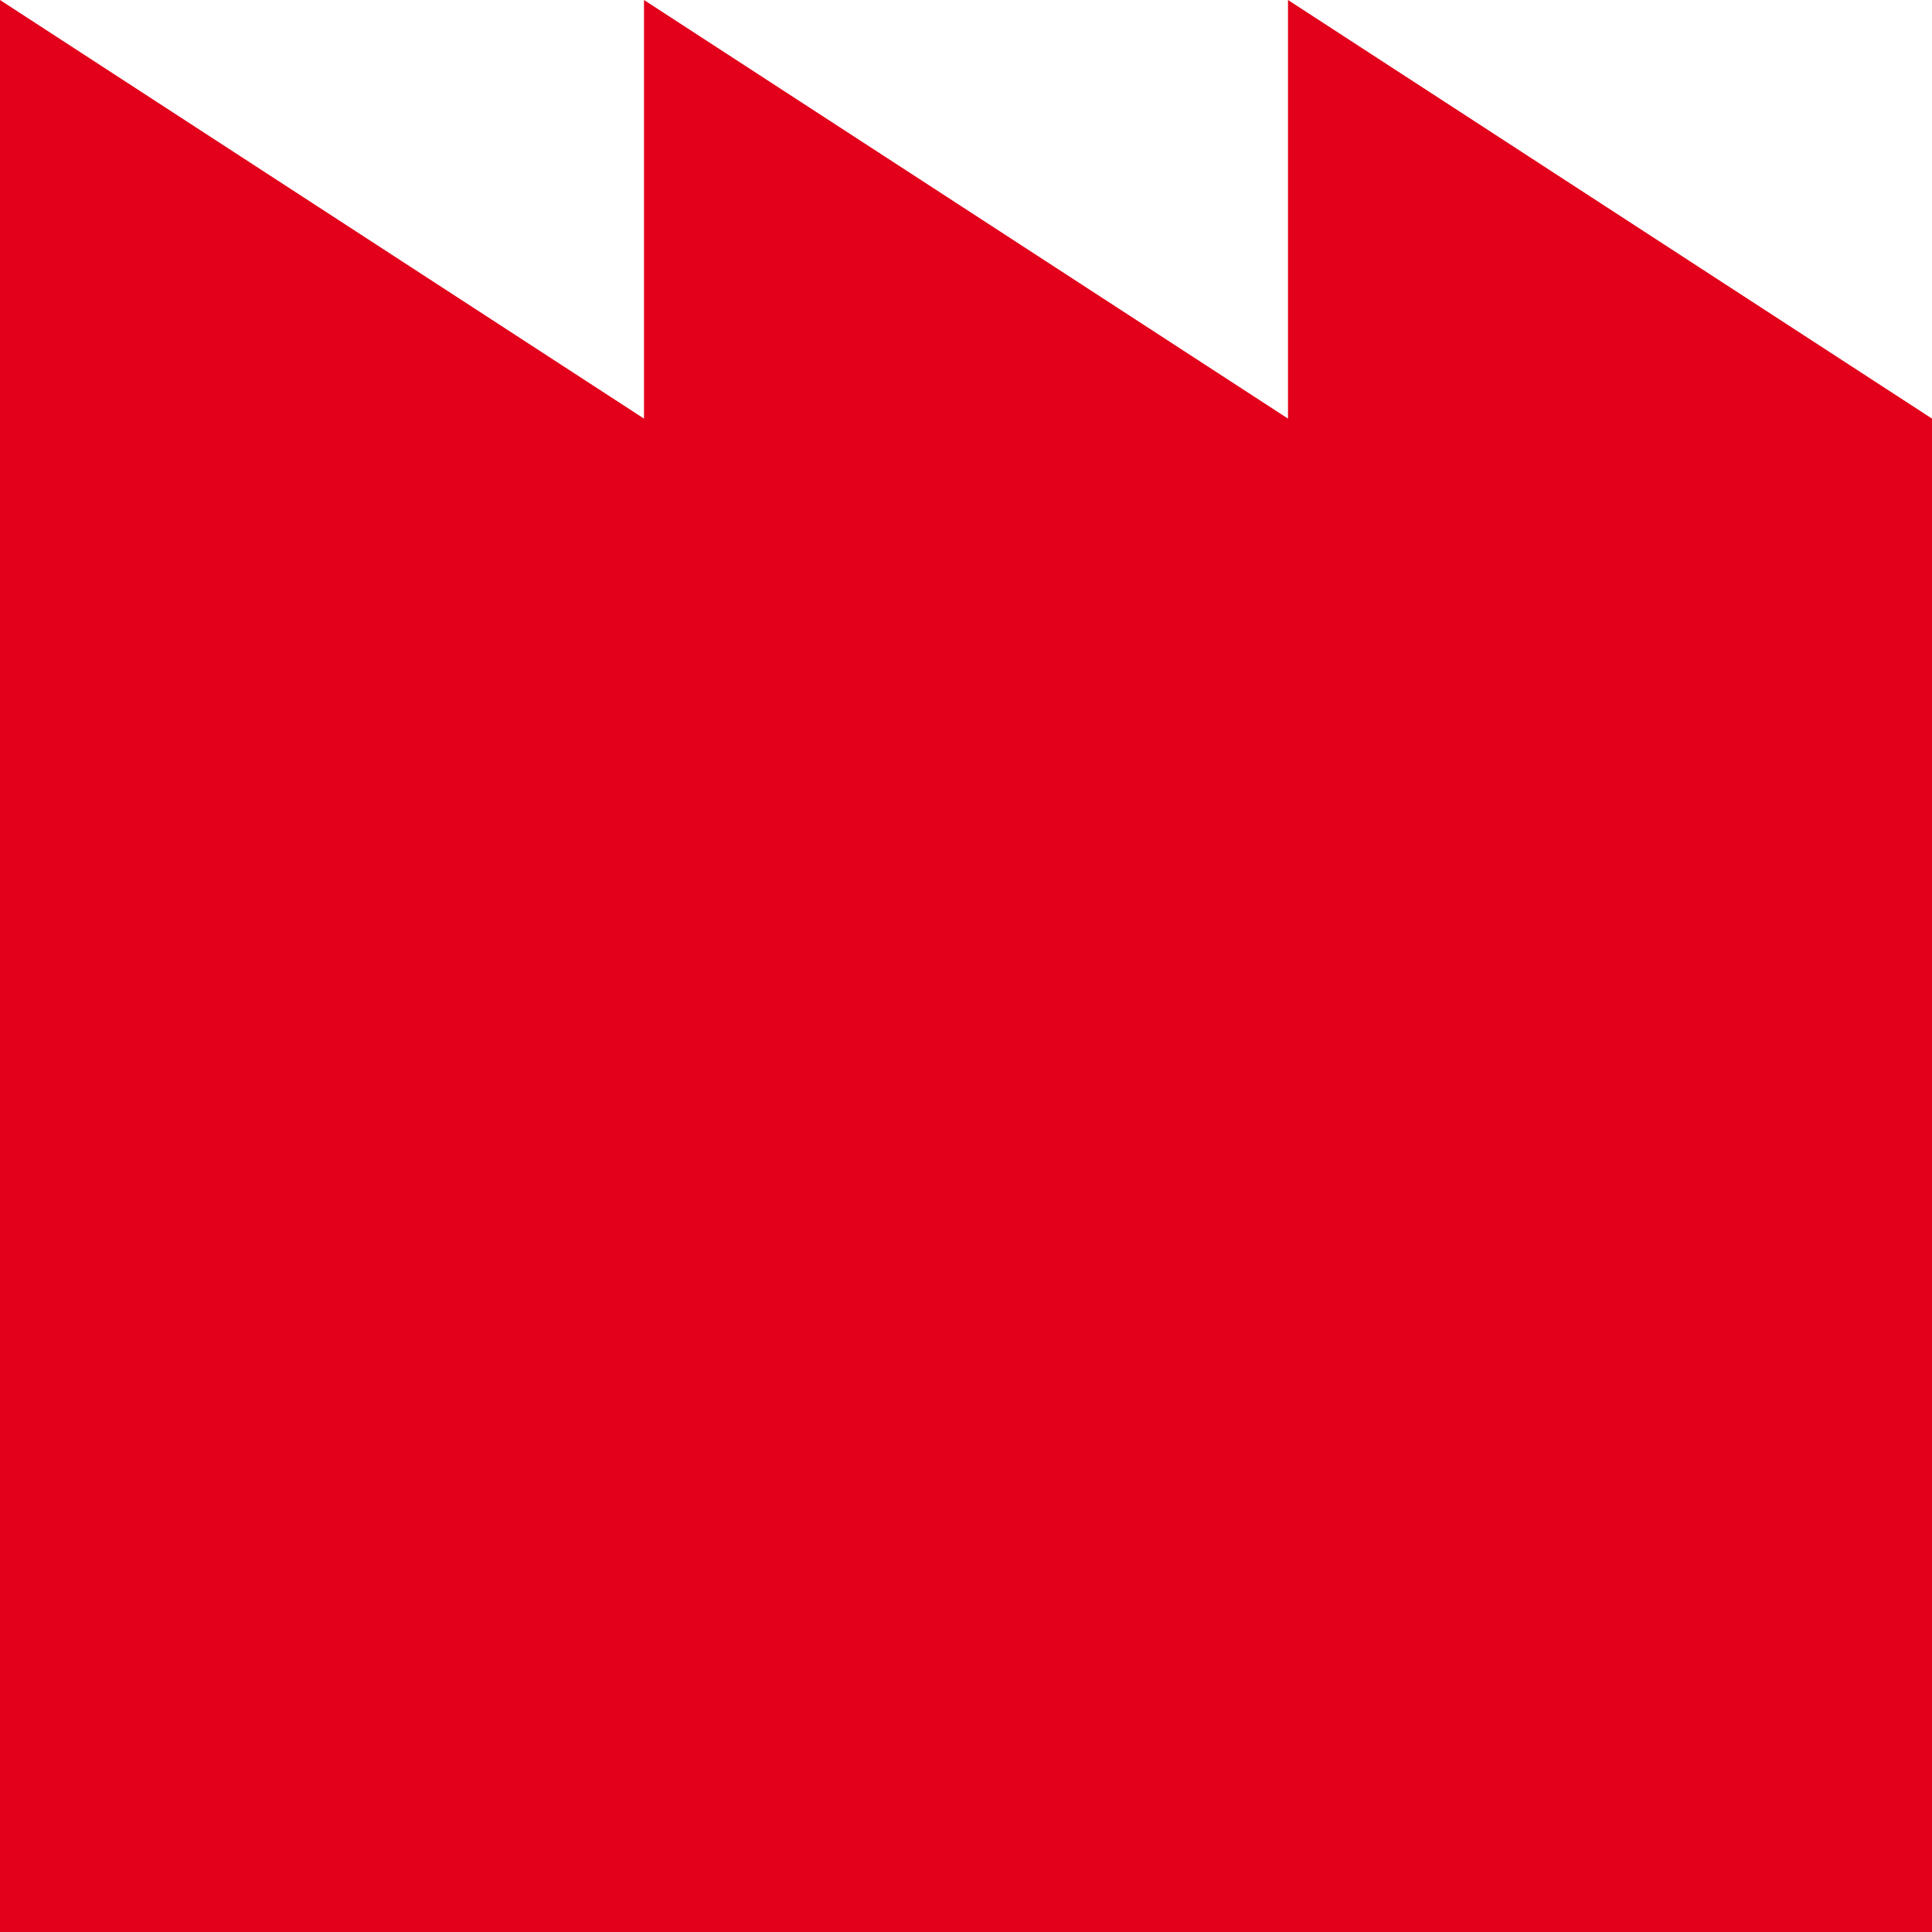
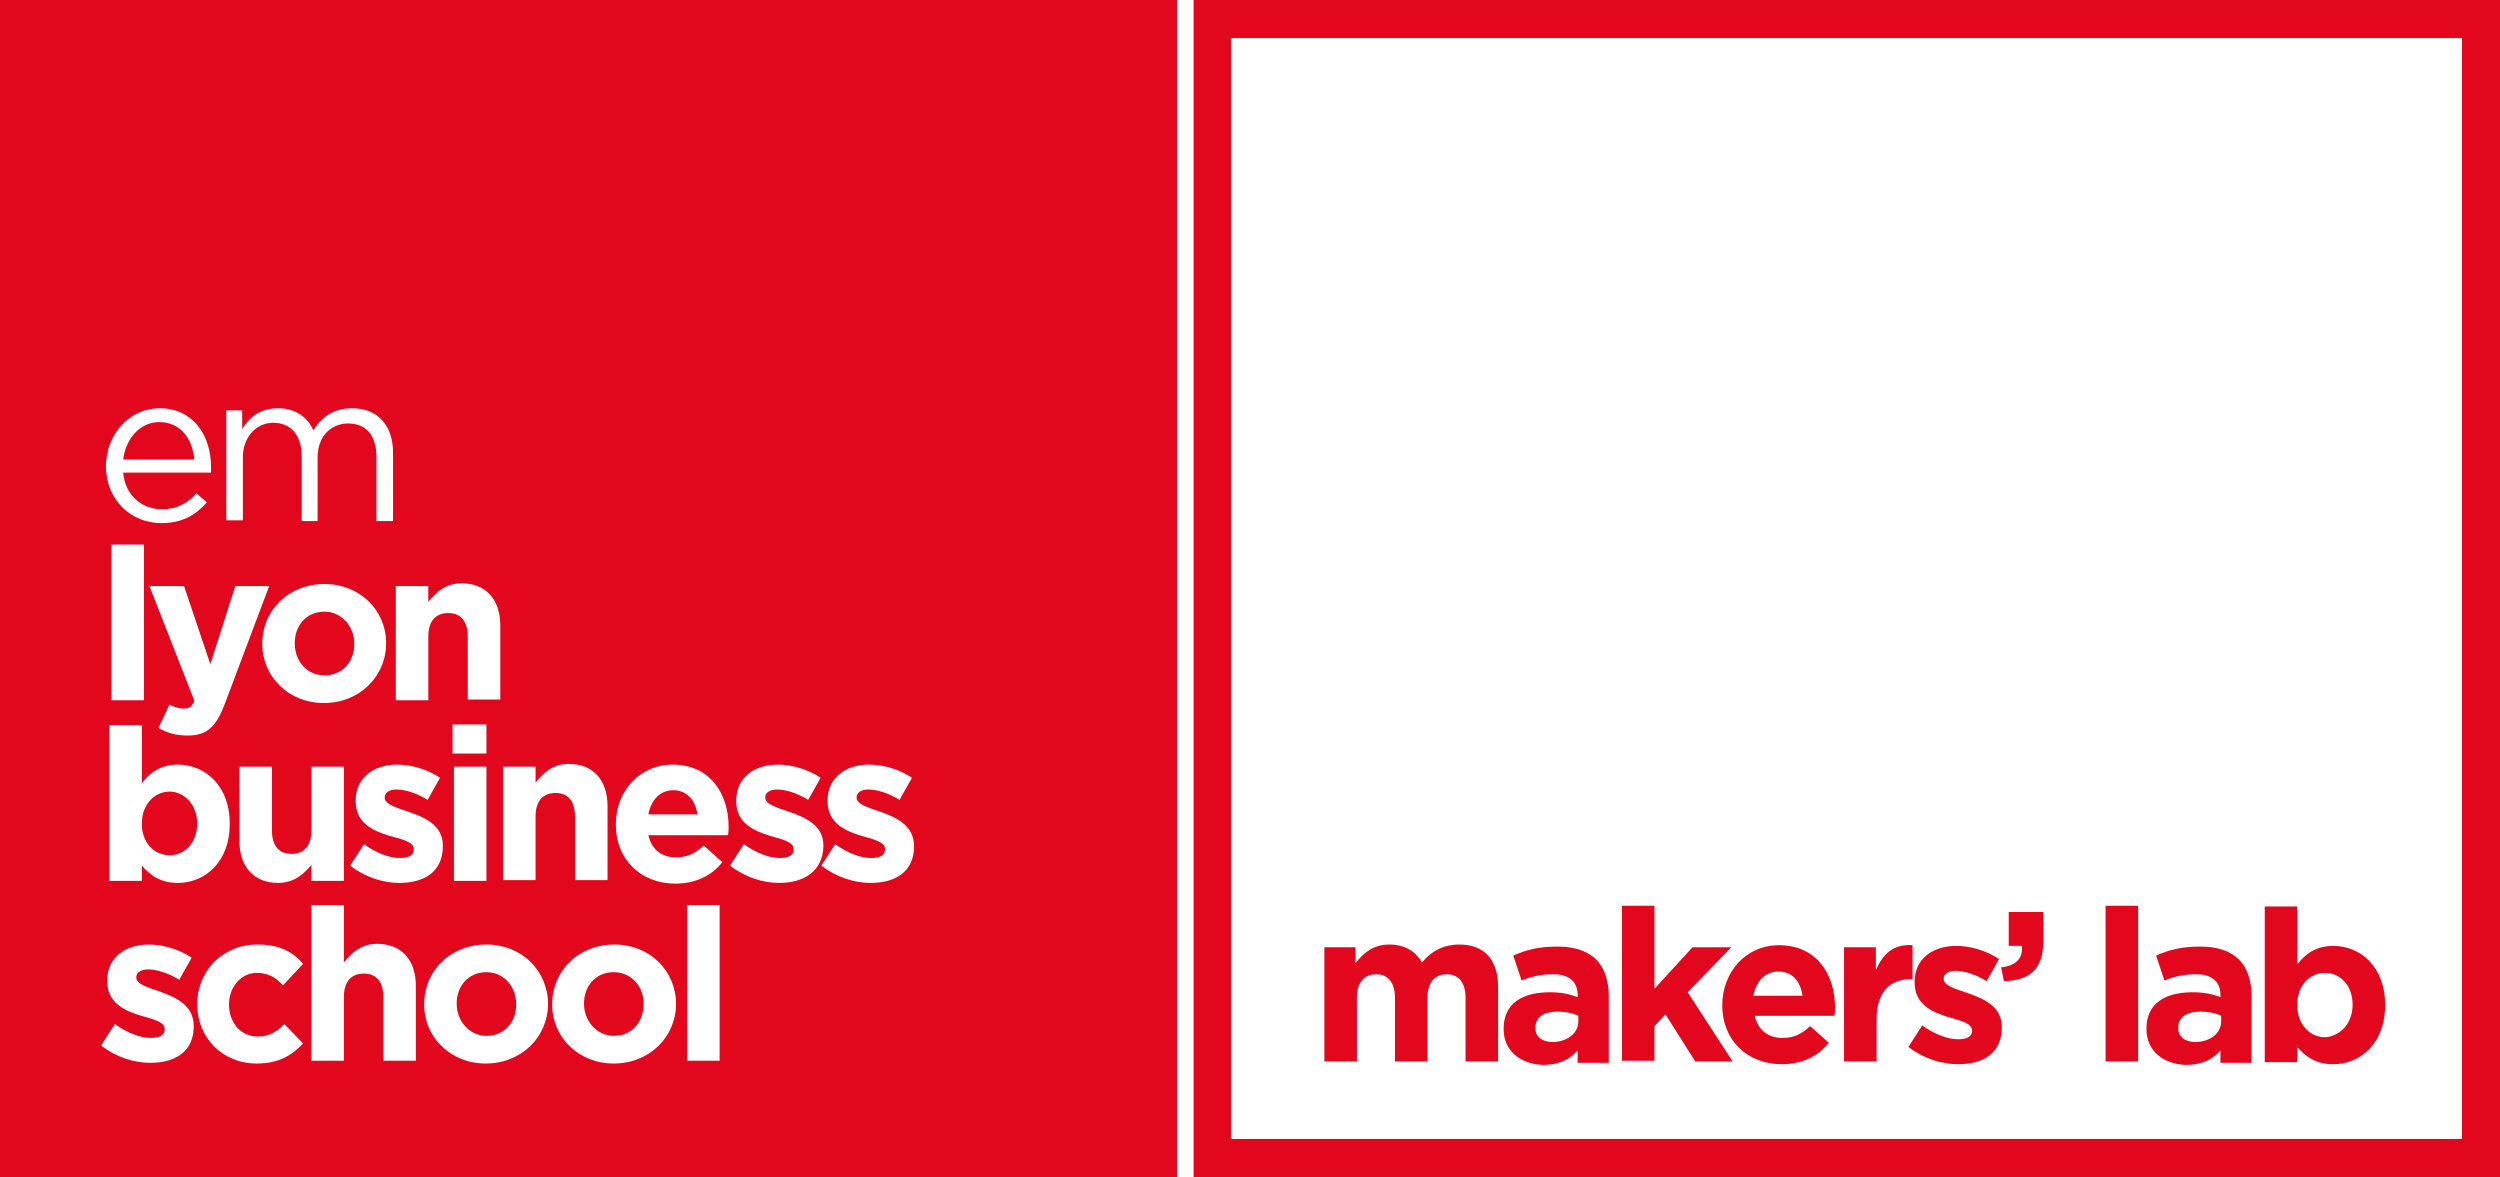
- <svg xmlns="http://www.w3.org/2000/svg" version="1.1" x="0px" y="0px" viewBox="0 0 60 60" style="enable-background:new 0 0 60 60;" xml:space="preserve">
-   <polygon fill="#e2001a" points="60,60 0,60 0,0 20,13 20,0 40,13 40,0 60,13" />
+ <svg xmlns="http://www.w3.org/2000/svg" version="1.1" id="Calque_1" x="0px" y="0px" viewBox="0 0 361.3 170.1" style="enable-background:new 0 0 361.3 170.1;" xml:space="preserve">
+   <style type="text/css">
+ 	.st0{fill:#E2071C;}
+ </style>
+   <g>
+     <g>
+       <path class="st0" d="M355.8,5.5v159.1H177.9V5.5H355.8 M361.3,0H172.5v170.1h188.8V0L361.3,0z" />
+     </g>
+     <g>
+       <g>
+         <path class="st0" d="M46.9,97.6c2.7,0,4.3-2.1,4.3-4.5V93c0-2.4-1.8-4.6-4.3-4.6c-2.7,0-4.3,2.1-4.3,4.5V93     C42.6,95.5,44.3,97.6,46.9,97.6z" />
+       </g>
+       <g>
+         <path class="st0" d="M97.3,114.2c-1.9,0-3.2,1.4-3.6,3.5h7.1C100.5,115.6,99.2,114.2,97.3,114.2z" />
+       </g>
+       <g>
+         <path class="st0" d="M88.7,140.5c-2.7,0-4.3,2.1-4.3,4.5v0.1c0,2.4,1.8,4.6,4.3,4.6c2.7,0,4.3-2.1,4.3-4.5v-0.1     C93.1,142.7,91.3,140.5,88.7,140.5z" />
+       </g>
+       <g>
+         <path class="st0" d="M70.3,140.5c-2.7,0-4.3,2.1-4.3,4.5v0.1c0,2.4,1.8,4.6,4.3,4.6c2.7,0,4.3-2.1,4.3-4.5v-0.1     C74.6,142.7,72.9,140.5,70.3,140.5z" />
+       </g>
+       <g>
+         <path class="st0" d="M23,61c-2.7,0-4.8,2.3-5.2,5.4h10.3C27.8,63.4,26.1,61,23,61z" />
+       </g>
+       <g>
+         <path class="st0" d="M0,0v170.1h170.1V0H0z M72.7,110.8h4.7v2.3c1.1-1.4,2.5-2.7,4.8-2.7c3.5,0,5.6,2.3,5.6,6.1v10.7h-4.7v-9.2     c0-2.2-1-3.4-2.8-3.4c-1.8,0-2.9,1.1-2.9,3.4v9.2h-4.7V110.8z M57.2,84.7h4.7v2.3c1.1-1.4,2.5-2.7,4.8-2.7c3.5,0,5.6,2.3,5.6,6.1     v10.7h-4.7V92c0-2.2-1-3.4-2.8-3.4c-1.8,0-2.9,1.1-2.9,3.4v9.2h-4.7V84.7z M65.4,108.9v-4.2h4.9v4.2H65.4z M70.3,110.8v16.5h-4.7     v-16.5H70.3z M20.5,104.8v8.4c1.1-1.5,2.7-2.7,5.2-2.7c3.9,0,7.5,3,7.5,8.5v0.1c0,5.5-3.6,8.5-7.5,8.5c-2.5,0-4-1.1-5.2-2.5v2.2     h-4.7v-22.5H20.5z M16.1,101.3V78.7h4.7v22.5H16.1z M32.5,101.7c-1.3,3.4-2.6,4.6-5.4,4.6c-1.7,0-3-0.4-4.2-1.1l1.6-3.4     c0.6,0.4,1.4,0.6,2,0.6c0.8,0,1.2-0.2,1.6-1.1l-6.5-16.6h5L30.4,96L34,84.7h4.9L32.5,101.7z M37.9,93c0-4.8,3.8-8.6,9-8.6     c5.1,0,8.9,3.8,8.9,8.5V93c0,4.7-3.8,8.6-9,8.6C41.7,101.6,37.9,97.8,37.9,93L37.9,93z M56.3,120.8c-2.3-0.7-4.9-1.8-4.9-5v-0.1     c0-3.4,2.7-5.2,6-5.2c2.1,0,4.4,0.7,6.2,1.9l-1.8,3.2c-1.6-1-3.3-1.5-4.5-1.5c-1.1,0-1.7,0.5-1.7,1.1v0.1c0,0.9,1.6,1.4,3.4,2     c2.3,0.8,5,1.9,5,4.9v0.1c0,3.7-2.7,5.3-6.3,5.3c-2.3,0-4.9-0.8-7.1-2.5l2-3.1c1.8,1.3,3.7,2,5.2,2c1.4,0,2-0.5,2-1.2v-0.1     C59.8,121.7,58.2,121.3,56.3,120.8z M32.7,59.3H35V62c1-1.6,2.5-3,5.2-3c2.6,0,4.3,1.4,5.1,3.2c1.1-1.8,2.8-3.2,5.6-3.2     c3.7,0,5.9,2.5,5.9,6.4v9.9h-2.4v-9.3c0-3.1-1.5-4.8-4.1-4.8c-2.4,0-4.4,1.8-4.4,4.9v9.2h-2.3v-9.4c0-3-1.6-4.8-4.1-4.8     c-2.5,0-4.4,2.1-4.4,5v9.1h-2.4V59.3z M23.1,59c4.7,0,7.4,3.8,7.4,8.5c0,0.2,0,0.5,0,0.8H17.8c0.3,3.4,2.8,5.3,5.6,5.3     c2.2,0,3.7-0.9,5-2.3l1.5,1.3c-1.6,1.8-3.5,3-6.6,3c-4.4,0-8-3.4-8-8.3C15.4,62.7,18.7,59,23.1,59z M28,148.3     c0,3.7-2.7,5.3-6.3,5.3c-2.3,0-4.9-0.8-7.1-2.5l2-3.1c1.8,1.3,3.7,2,5.2,2c1.4,0,2-0.5,2-1.2v-0.1c0-1-1.6-1.4-3.4-1.9     c-2.3-0.7-4.9-1.8-4.9-5v-0.1c0-3.4,2.7-5.2,6-5.2c2.1,0,4.4,0.7,6.2,1.9l-1.8,3.2c-1.6-1-3.3-1.5-4.5-1.5     c-1.1,0-1.7,0.5-1.7,1.1v0.1c0,0.9,1.6,1.4,3.4,2C25.3,144.1,28,145.2,28,148.3L28,148.3z M37.1,153.7c-5,0-8.6-3.8-8.6-8.5v-0.1     c0-4.7,3.6-8.6,8.7-8.6c3.1,0,5.1,1,6.6,2.8l-2.9,3.1c-1-1.1-2.1-1.8-3.8-1.8c-2.3,0-4,2.1-4,4.5v0.1c0,2.5,1.6,4.6,4.2,4.6     c1.6,0,2.7-0.7,3.8-1.8l2.7,2.8C42.3,152.4,40.4,153.7,37.1,153.7z M40.2,127.6c-3.5,0-5.6-2.3-5.6-6.1v-10.7h4.7v9.2     c0,2.2,1,3.4,2.8,3.4c1.8,0,2.9-1.1,2.9-3.4v-9.2h4.7v16.5H45V125C43.9,126.3,42.5,127.6,40.2,127.6z M60.1,153.3h-4.7v-9.2     c0-2.2-1-3.4-2.8-3.4c-1.8,0-2.9,1.1-2.9,3.4v9.2h-4.7v-22.5h4.7v8.3c1.1-1.4,2.5-2.7,4.8-2.7c3.5,0,5.6,2.3,5.6,6.1V153.3z      M79.2,145.1c0,4.7-3.8,8.6-9,8.6c-5.1,0-8.9-3.8-8.9-8.5v-0.1c0-4.8,3.8-8.6,9-8.6C75.4,136.5,79.2,140.3,79.2,145.1L79.2,145.1     z M97.7,145.1c0,4.7-3.8,8.6-9,8.6c-5.1,0-8.9-3.8-8.9-8.5v-0.1c0-4.8,3.8-8.6,9-8.6C93.9,136.5,97.7,140.3,97.7,145.1     L97.7,145.1z M104,153.3h-4.7v-22.5h4.7V153.3z M105.2,120.7H93.7c0.5,2.1,1.9,3.2,4,3.2c1.6,0,2.7-0.5,4-1.7l2.7,2.4     c-1.5,1.9-3.8,3.1-6.8,3.1c-5,0-8.6-3.5-8.6-8.5v-0.1c0-4.7,3.4-8.6,8.2-8.6c5.5,0,8.1,4.3,8.1,9     C105.3,119.8,105.3,120.2,105.2,120.7z M112.6,127.6c-2.3,0-4.9-0.8-7.1-2.5l2-3.1c1.8,1.3,3.7,2,5.2,2c1.4,0,2-0.5,2-1.2v-0.1     c0-1-1.6-1.4-3.4-1.9c-2.3-0.7-4.9-1.8-4.9-5v-0.1c0-3.4,2.7-5.2,6-5.2c2.1,0,4.4,0.7,6.2,1.9l-1.8,3.2c-1.6-1-3.3-1.5-4.5-1.5     c-1.1,0-1.7,0.5-1.7,1.1v0.1c0,0.9,1.6,1.4,3.4,2c2.3,0.8,5,1.9,5,4.9v0.1C118.9,125.9,116.2,127.6,112.6,127.6z M132.1,122.3     c0,3.7-2.7,5.3-6.3,5.3c-2.3,0-4.9-0.8-7.1-2.5l2-3.1c1.8,1.3,3.7,2,5.2,2c1.4,0,2-0.5,2-1.2v-0.1c0-1-1.6-1.4-3.4-1.9     c-2.3-0.7-4.9-1.8-4.9-5v-0.1c0-3.4,2.7-5.2,6-5.2c2.1,0,4.4,0.7,6.2,1.9l-1.8,3.2c-1.6-1-3.3-1.5-4.5-1.5     c-1.1,0-1.7,0.5-1.7,1.1v0.1c0,0.9,1.6,1.4,3.4,2C129.4,118.1,132.1,119.2,132.1,122.3L132.1,122.3z" />
+       </g>
+       <g>
+         <path class="st0" d="M24.5,123.6c2.2,0,4-1.8,4-4.6V119c0-2.7-1.9-4.6-4-4.6s-4,1.8-4,4.6v0.1C20.5,121.8,22.3,123.6,24.5,123.6z     " />
+       </g>
+     </g>
+     <g>
+       <g>
+         <path class="st0" d="M191.2,136.9h4.7v2.3c1.1-1.4,2.5-2.7,4.9-2.7c2.2,0,3.8,1,4.7,2.6c1.4-1.7,3.2-2.6,5.4-2.6     c3.5,0,5.6,2.1,5.6,6.1v10.8h-4.7v-9.2c0-2.2-1-3.4-2.7-3.4s-2.8,1.1-2.8,3.4v9.2h-4.7v-9.2c0-2.2-1-3.4-2.7-3.4     s-2.8,1.1-2.8,3.4v9.2h-4.7V136.9z" />
+       </g>
+       <g>
+         <path class="st0" d="M217.3,148.7L217.3,148.7c0-3.7,2.7-5.3,6.7-5.3c1.7,0,2.9,0.3,4,0.7v-0.3c0-1.9-1.2-3-3.5-3     c-1.8,0-3.1,0.3-4.6,0.9l-1.2-3.6c1.8-0.8,3.6-1.3,6.4-1.3c2.6,0,4.4,0.7,5.6,1.9c1.2,1.2,1.8,3.1,1.8,5.3v9.6H228v-1.8     c-1.1,1.3-2.7,2.1-5,2.1C219.9,153.8,217.3,152,217.3,148.7z M228.1,147.6v-0.8c-0.8-0.4-1.9-0.6-3-0.6c-2,0-3.2,0.8-3.2,2.3v0.1     c0,1.3,1,2,2.6,2C226.6,150.5,228.1,149.3,228.1,147.6z" />
+       </g>
+       <g>
+         <path class="st0" d="M234.4,130.9h4.7v12l5.5-6h5.6l-6.3,6.5l6.5,10H245l-4.3-6.8l-1.6,1.7v5h-4.7V130.9z" />
+       </g>
+       <g>
+         <path class="st0" d="M248.9,145.3L248.9,145.3c0-4.8,3.4-8.7,8.2-8.7c5.5,0,8.1,4.3,8.1,9c0,0.4,0,0.8-0.1,1.2h-11.5     c0.5,2.1,1.9,3.2,4,3.2c1.6,0,2.7-0.5,4-1.7l2.7,2.4c-1.5,1.9-3.8,3.1-6.8,3.1C252.5,153.8,248.9,150.3,248.9,145.3z      M260.5,143.9c-0.3-2.1-1.5-3.5-3.5-3.5c-1.9,0-3.2,1.4-3.6,3.5H260.5z" />
+       </g>
+       <g>
+         <path class="st0" d="M266.4,136.9h4.7v3.3c1-2.3,2.5-3.8,5.3-3.6v4.9h-0.2c-3.1,0-5,1.9-5,5.8v6.1h-4.7V136.9z" />
+       </g>
+       <g>
+         <path class="st0" d="M275.8,151.3l2-3.1c1.8,1.3,3.7,2,5.2,2c1.4,0,2-0.5,2-1.2v-0.1c0-1-1.6-1.4-3.4-1.9c-2.3-0.7-4.9-1.8-4.9-5     v-0.1c0-3.4,2.7-5.2,6-5.2c2.1,0,4.4,0.7,6.2,1.9l-1.8,3.2c-1.6-1-3.3-1.5-4.5-1.5c-1.1,0-1.7,0.5-1.7,1.1v0.1     c0,0.9,1.6,1.4,3.4,2c2.3,0.8,5,1.9,5,4.9v0.1c0,3.7-2.7,5.3-6.3,5.3C280.6,153.8,278,153,275.8,151.3z" />
+       </g>
+       <g>
+         <path class="st0" d="M289.2,139.8c2.1-0.2,3.2-1.3,3-3.1h-1.9v-4.9h5v4.2c0,4.1-2,5.7-5.7,5.8L289.2,139.8z" />
+       </g>
+       <g>
+         <path class="st0" d="M304.3,130.9h4.7v22.5h-4.7V130.9z" />
+       </g>
+       <g>
+         <path class="st0" d="M310.2,148.7L310.2,148.7c0-3.7,2.7-5.3,6.7-5.3c1.7,0,2.9,0.3,4,0.7v-0.3c0-1.9-1.2-3-3.5-3     c-1.8,0-3.1,0.3-4.6,0.9l-1.2-3.6c1.8-0.8,3.6-1.3,6.4-1.3c2.6,0,4.4,0.7,5.6,1.9c1.2,1.2,1.8,3.1,1.8,5.3v9.6h-4.5v-1.8     c-1.1,1.3-2.7,2.1-5,2.1C312.8,153.8,310.2,152,310.2,148.7z M321,147.6v-0.8c-0.8-0.4-1.9-0.6-3-0.6c-2,0-3.2,0.8-3.2,2.3v0.1     c0,1.3,1,2,2.6,2C319.5,150.5,321,149.3,321,147.6z" />
+       </g>
+       <g>
+         <path class="st0" d="M332,151.3v2.2h-4.7v-22.5h4.7v8.4c1.1-1.5,2.7-2.7,5.2-2.7c3.9,0,7.5,3,7.5,8.5v0.1c0,5.5-3.6,8.5-7.5,8.5     C334.6,153.8,333.1,152.6,332,151.3z M340,145.2L340,145.2c0-2.8-1.8-4.6-4-4.6c-2.2,0-4,1.8-4,4.6v0.1c0,2.7,1.8,4.6,4,4.6     C338.1,149.8,340,148,340,145.2z" />
+       </g>
+     </g>
+   </g>
</svg>
